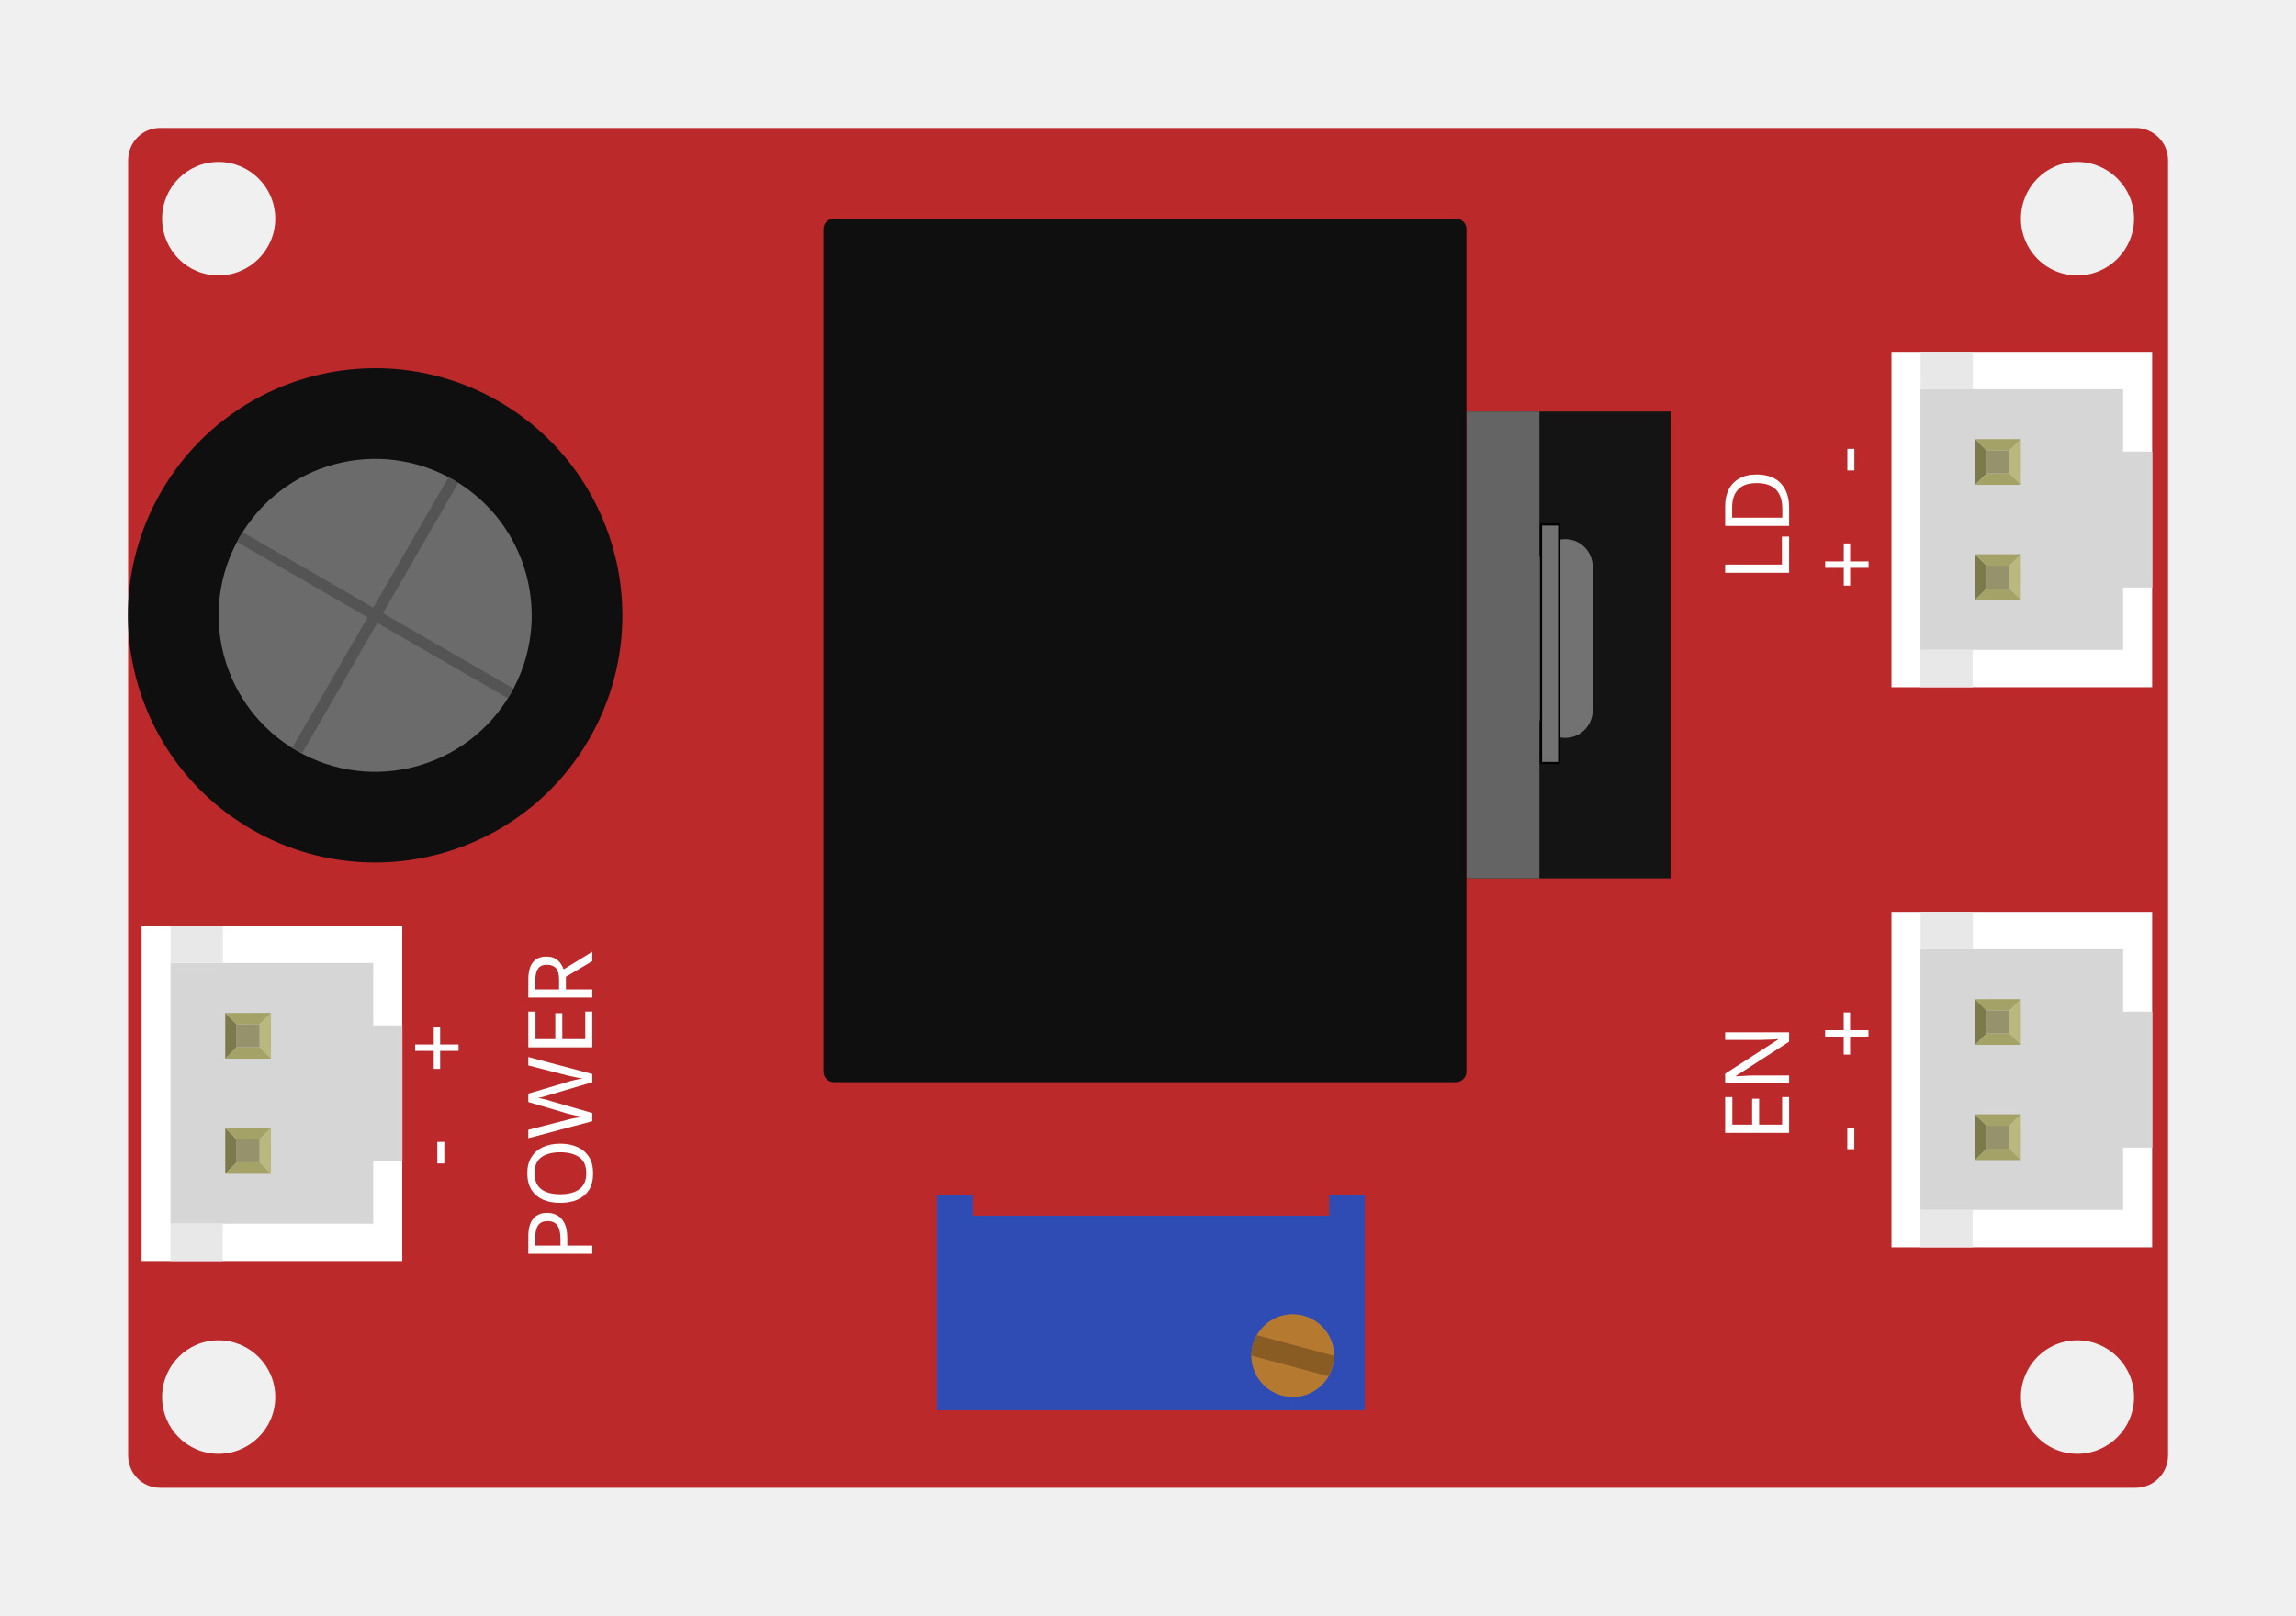
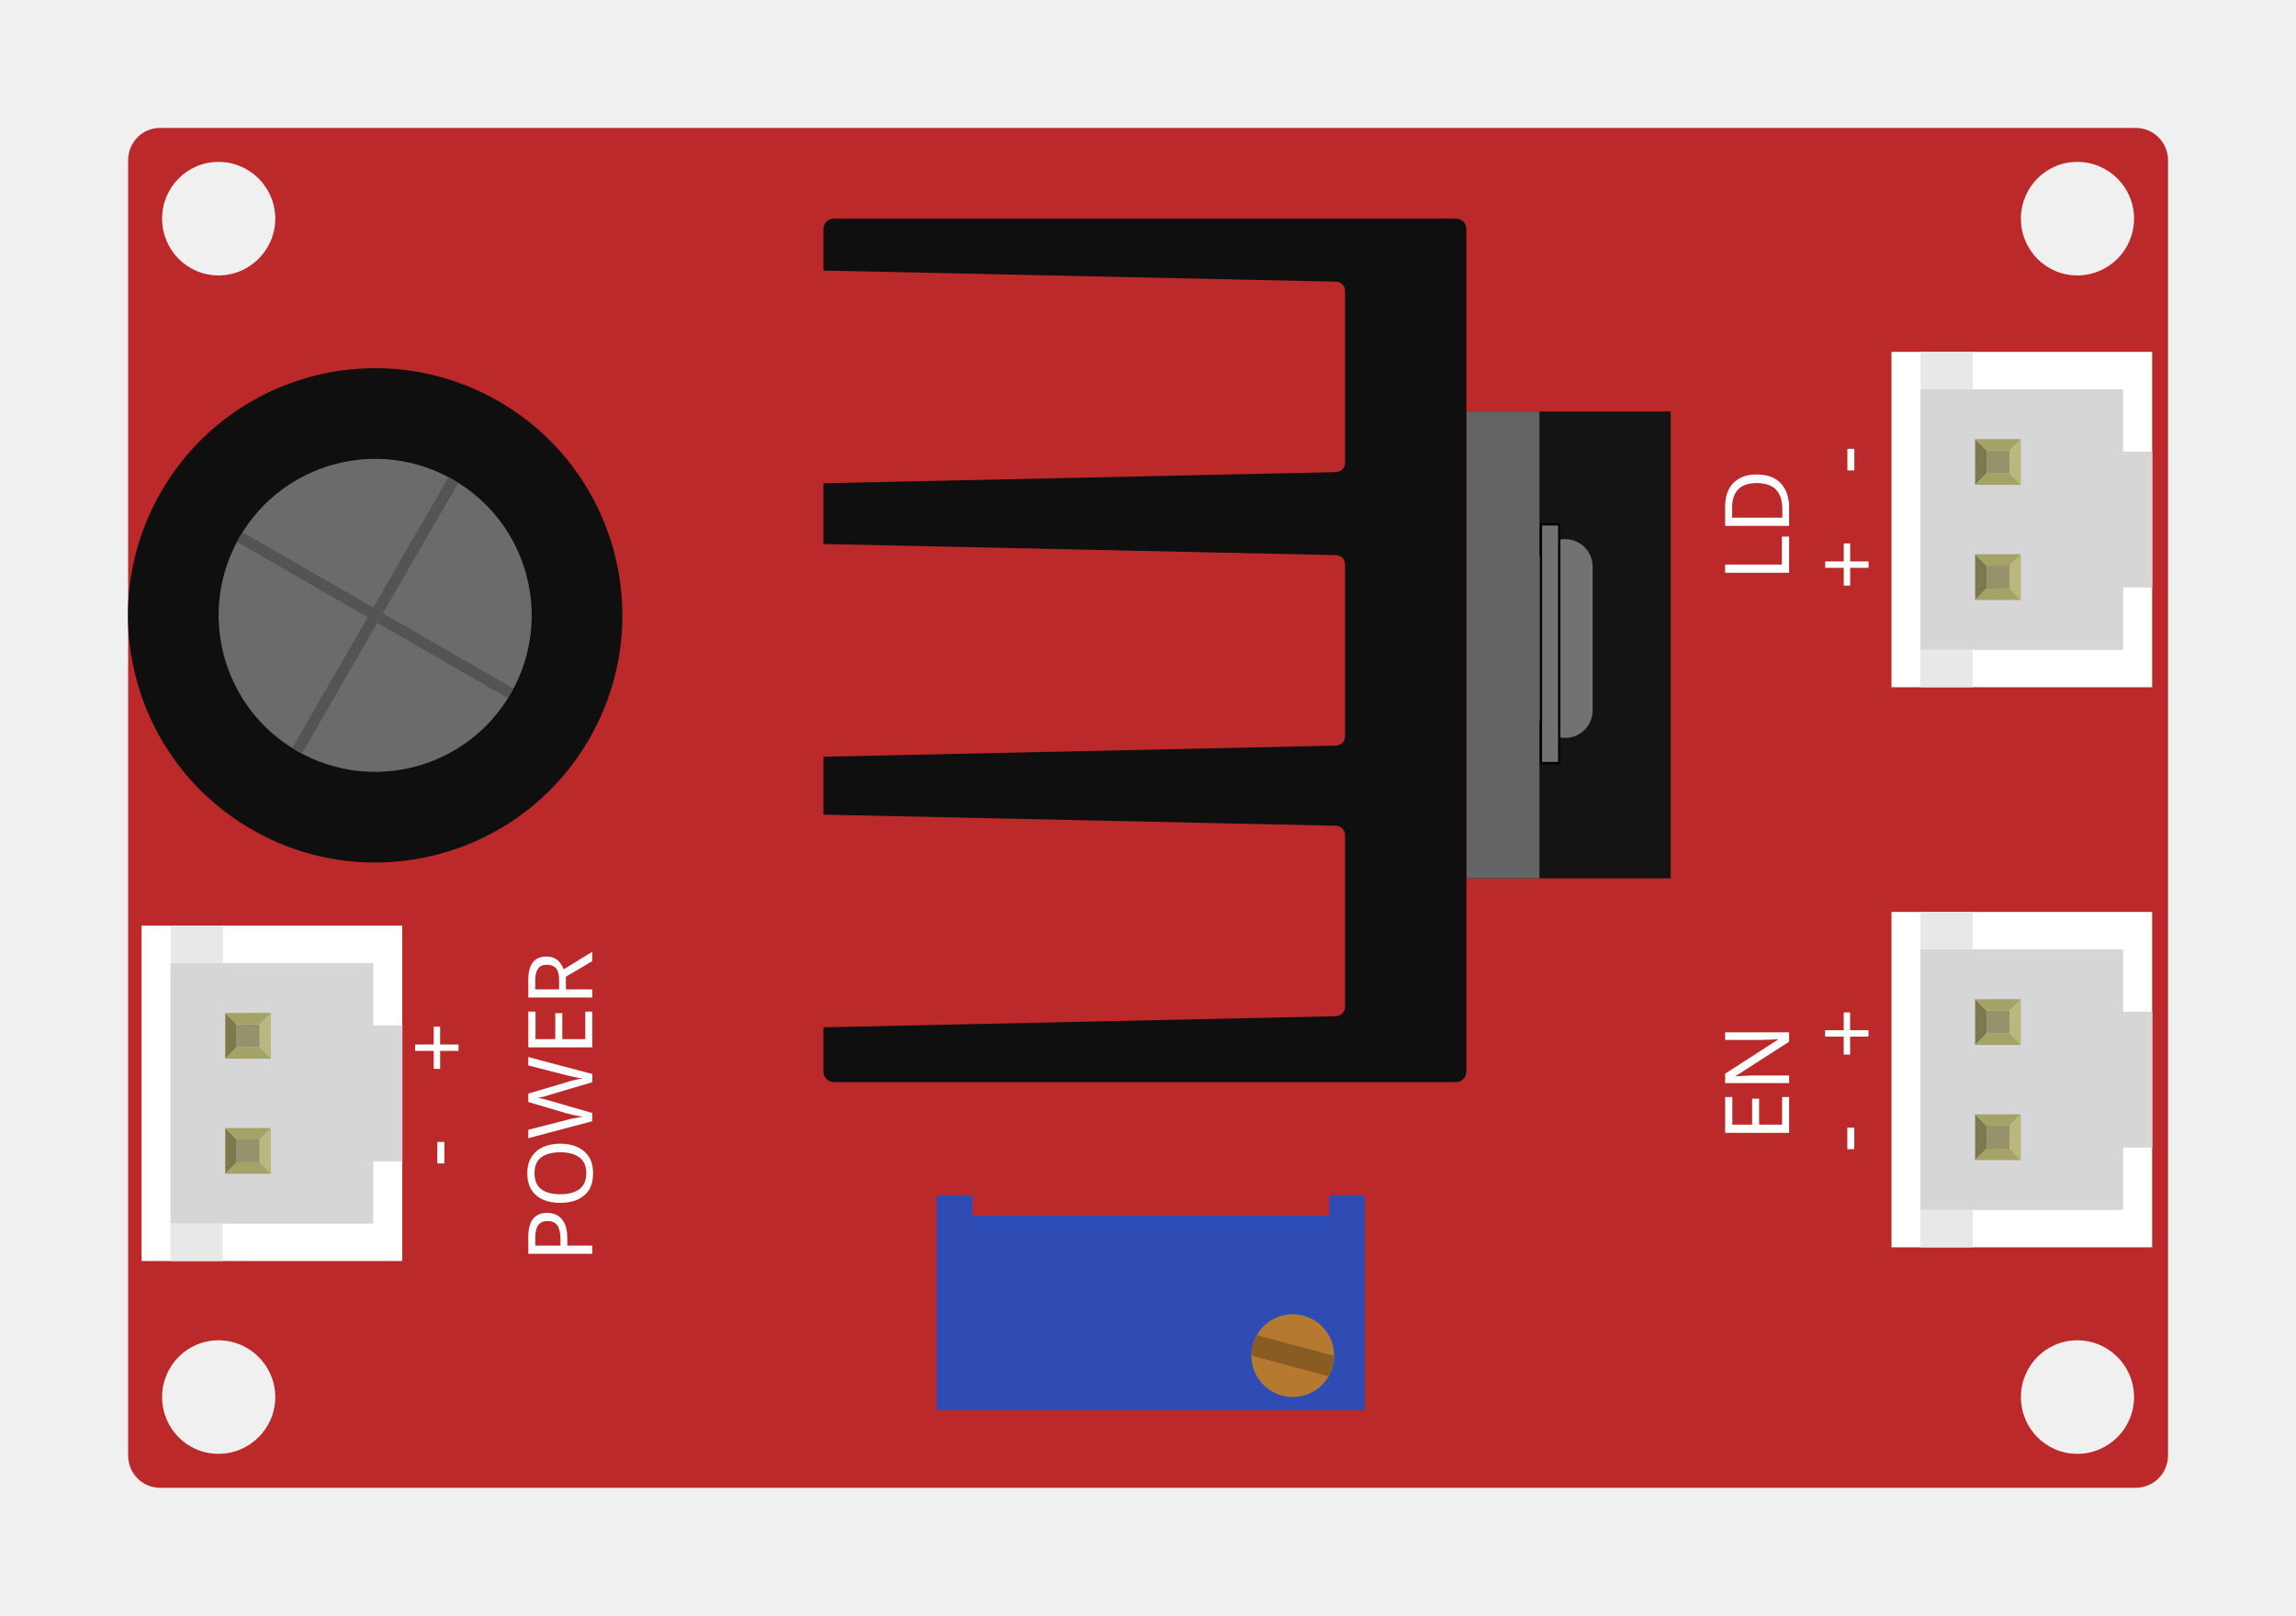
<svg xmlns="http://www.w3.org/2000/svg" width="179.452" height="126.312" id="svg2" version="1.1">
  <defs id="defs4" />
  <g id="layer1" style="display:inline" transform="translate(-78.57945,-422.2812)">
    <path style="fill:#bb292b;fill-opacity:1;stroke:none" d="m 91.094,432.281 c -1.399,0 -2.5,1.132 -2.5,2.531 l 0,101.25 c 0,1.399 1.101,2.531 2.5,2.531 l 154.406,0 c 1.399,0 2.531,-1.132 2.531,-2.531 l 0,-101.25 c 0,-1.399 -1.132,-2.531 -2.531,-2.531 l -154.406,0 z m 4.562,2.656 c 2.446,0 4.438,1.991 4.438,4.438 0,2.446 -1.991,4.438 -4.438,4.438 -2.446,0 -4.406,-1.991 -4.406,-4.438 0,-2.446 1.96,-4.438 4.406,-4.438 z m 145.281,0 c 2.446,0 4.438,1.991 4.438,4.438 0,2.446 -1.991,4.438 -4.438,4.438 -2.446,0 -4.406,-1.991 -4.406,-4.438 0,-2.446 1.96,-4.438 4.406,-4.438 z m -145.281,92.125 c 2.446,0 4.438,1.991 4.438,4.438 0,2.446 -1.991,4.438 -4.438,4.438 -2.446,0 -4.406,-1.991 -4.406,-4.438 0,-2.446 1.96,-4.438 4.406,-4.438 z m 145.281,0 c 2.446,0 4.438,1.991 4.438,4.438 0,2.446 -1.991,4.438 -4.438,4.438 -2.446,0 -4.406,-1.991 -4.406,-4.438 0,-2.446 1.96,-4.438 4.406,-4.438 z" id="rect2985" />
  </g>
  <g id="layer2" transform="translate(-78.57945,-422.2812)">
-     <rect style="fill:#0f0f0f;fill-opacity:1;stroke:none;display:inline" id="rect3824" width="50.255" height="67.51" x="142.937" y="439.37" ry="0.821" />
+     <path style="fill:#0f0f0f;fill-opacity:1;stroke:none;display:inline" d="M 65.178 17.088 C 64.723 17.088 64.357 17.455 64.357 17.91 L 64.357 21.15 L 104.404 22.02 C 104.805 22.029 105.129 22.341 105.129 22.742 L 105.129 36.186 C 105.129 36.586 104.805 36.901 104.404 36.91 L 64.357 37.779 L 64.357 42.529 L 104.404 43.398 C 104.805 43.407 105.129 43.72 105.129 44.121 L 105.129 57.566 C 105.129 57.967 104.805 58.28 104.404 58.289 L 64.357 59.158 L 64.357 63.686 L 104.404 64.555 C 104.805 64.564 105.129 64.877 105.129 65.277 L 105.129 78.721 C 105.129 79.122 104.805 79.437 104.404 79.445 L 64.357 80.314 L 64.357 83.777 C 64.357 84.232 64.723 84.598 65.178 84.598 L 113.791 84.598 C 114.246 84.598 114.611 84.232 114.611 83.777 L 114.611 17.91 C 114.611 17.455 114.246 17.088 113.791 17.088 L 65.178 17.088 z " transform="translate(78.57945,422.2812)" id="rect3824" />
    <g style="display:inline" id="g3872" transform="translate(0,2)">
      <rect ry="0" y="452.452" x="193.214" height="36.496" width="15.945" id="rect3826-7" style="fill:#141414;fill-opacity:1;stroke:none" />
      <rect ry="2.143" y="462.431" x="198.771" height="15.536" width="4.286" id="rect3850-1" style="fill:#727272;fill-opacity:1;stroke:none" />
      <rect ry="0" y="452.452" x="193.214" height="36.496" width="5.684" id="rect3826" style="fill:#646464;fill-opacity:1;stroke:none" />
      <rect y="461.275" x="199.018" height="18.661" width="1.429" id="rect3850" style="fill:#727272;fill-opacity:1;stroke:#000000;stroke-width:0.177;stroke-miterlimit:4;stroke-opacity:1;stroke-dasharray:none" />
    </g>
    <g style="display:inline" id="g3913">
      <path id="rect3878" d="m 151.781,515.719 0,16.812 33.469,0 0,-16.812 -2.781,0 0,1.594 -27.875,0 0,-1.594 -2.812,0 z" style="fill:#2f4cb5;fill-opacity:1;stroke:none" />
      <g transform="matrix(0.9659258,0.258819,-0.258819,0.9659258,142.8439,-28.48806)" id="g3909">
-         <path style="fill:#b57a2f;fill-opacity:1;stroke:none" id="path3885" d="m 192.589,525.978 c 0,0.912 -0.74,1.652 -1.652,1.652 -0.912,0 -1.652,-0.74 -1.652,-1.652 0,-0.912 0.74,-1.652 1.652,-1.652 0.912,0 1.652,0.74 1.652,1.652 z" transform="matrix(1.959459,0,0,1.959459,-194.5137,-502.3737)" />
+         <path style="fill:#b57a2f;fill-opacity:1;stroke:none" id="path3885" d="m 192.589,525.978 a 1.652,1.652 0 0 1 -1.652,1.652 1.652,1.652 0 0 1 -1.652,-1.652 1.652,1.652 0 0 1 1.652,-1.652 1.652,1.652 0 0 1 1.652,1.652 z" transform="matrix(1.959459,0,0,1.959459,-194.5137,-502.3737)" />
        <path style="fill:#895c24;fill-opacity:1;stroke:none" d="m 176.5,527.438 c -0.069,0.262 -0.125,0.529 -0.125,0.812 0,0.291 0.053,0.575 0.125,0.844 l 6.219,0 c 0.072,-0.268 0.125,-0.553 0.125,-0.844 0,-0.284 -0.057,-0.55 -0.125,-0.812 l -6.219,0 z" id="rect3887" />
      </g>
    </g>
    <g style="display:inline" id="g3991" transform="matrix(0.8660254,0.5,-0.5,0.8660254,249.6501,9.069127)">
-       <path transform="translate(17.61946,-8.838817)" d="m 109.602,479.227 c 0,10.67 -8.649,19.319 -19.319,19.319 -10.67,0 -19.319,-8.649 -19.319,-19.319 0,-10.67 8.649,-19.319 19.319,-19.319 10.67,0 19.319,8.649 19.319,19.319 z" id="path3919" style="fill:#0f0f0f;fill-opacity:1;stroke:none" />
+       <path transform="translate(17.61946,-8.838817)" d="M 109.602,479.227 A 19.319,19.319 0 0 1 90.282,498.546 19.319,19.319 0 0 1 70.963,479.227 19.319,19.319 0 0 1 90.282,459.908 19.319,19.319 0 0 1 109.602,479.227 Z" id="path3919" style="fill:#0f0f0f;fill-opacity:1;stroke:none" />
      <g id="g3986">
-         <path style="fill:#6b6b6b;fill-opacity:1;stroke:none" id="path3919-3" d="m 109.602,479.227 c 0,10.67 -8.649,19.319 -19.319,19.319 -10.67,0 -19.319,-8.649 -19.319,-19.319 0,-10.67 8.649,-19.319 19.319,-19.319 10.67,0 19.319,8.649 19.319,19.319 z" transform="matrix(0.6331822,0,0,0.6331822,50.73664,166.9501)" />
+         <path style="fill:#6b6b6b;fill-opacity:1;stroke:none" id="path3919-3" d="M 109.602,479.227 A 19.319,19.319 0 0 1 90.282,498.546 19.319,19.319 0 0 1 70.963,479.227 19.319,19.319 0 0 1 90.282,459.908 19.319,19.319 0 0 1 109.602,479.227 Z" transform="matrix(0.6331822,0,0,0.6331822,50.73664,166.9501)" />
        <path style="fill:#545454;fill-opacity:1;stroke:none" d="m 95.688,469.938 c -0.005,0.147 -0.031,0.29 -0.031,0.438 0,0.148 0.026,0.291 0.031,0.438 l 24.406,0 c 0.005,-0.147 0.031,-0.29 0.031,-0.438 0,-0.148 -0.026,-0.291 -0.031,-0.438 l -24.406,0 z" id="rect3939" />
        <path style="fill:#545454;fill-opacity:1;stroke:none" d="m 107.906,458.156 c -0.144,0 -0.294,0.026 -0.438,0.031 l 0,24.375 c 0.143,0.005 0.293,0.031 0.438,0.031 0.148,0 0.291,-0.026 0.438,-0.031 l 0,-24.375 c -0.147,-0.005 -0.29,-0.031 -0.438,-0.031 z" id="rect3939-9" />
      </g>
    </g>
    <g style="display:inline" id="g12383" transform="translate(-16.65282,-13.11023)">
      <g transform="translate(2.059166,10.24044)" id="g12370">
        <rect style="fill:#ffffff;fill-opacity:1;stroke:none" id="rect3998" width="20.374" height="26.22" x="104.24" y="497.515" />
        <g id="g4063">
          <path id="rect3998-9" d="m 106.5,500.438 0,20.375 15.844,0 0,-4.875 2.281,0 0,-10.625 -2.281,0 0,-4.875 -15.844,0 z" style="fill:#d6d6d6;fill-opacity:1;stroke:none" />
          <rect y="497.515" x="106.513" height="2.922" width="4.085" id="rect3998-9-1" style="fill:#e8e8e8;fill-opacity:1;stroke:none" />
          <rect y="520.812" x="106.5" height="2.922" width="4.085" id="rect3998-9-1-3" style="fill:#e8e8e8;fill-opacity:1;stroke:none" />
        </g>
      </g>
      <g transform="matrix(0.02500127,0,0,0.02500127,81.7743,384.0344)" id="g6503-3">
        <polygon style="fill:#7c7a4c" transform="matrix(45.91498,0,0,45.91498,-14143.485,-14447.205)" points="335.097,428.371 335.097,431.488 335.874,430.71 335.874,429.148 " id="polygon119838-16" />
        <polygon style="fill:#a5a267" transform="matrix(45.91498,0,0,45.91498,-14143.485,-14447.205)" points="338.213,428.371 335.096,428.372 335.874,429.148 337.435,429.148 " id="polygon119840-0" />
        <polygon style="fill:#bab77f" transform="matrix(45.91498,0,0,45.91498,-14143.485,-14447.205)" points="338.211,431.488 338.211,428.371 337.435,429.148 337.435,430.71 " id="polygon119842-3" />
        <polygon style="fill:#a5a267" transform="matrix(45.91498,0,0,45.91498,-14143.485,-14447.205)" points="335.096,431.488 338.213,431.487 337.435,430.711 335.874,430.711 " id="polygon119844-8" />
        <rect style="fill:#96936c" x="1278.163" y="5257.129" width="71.673" height="71.719" id="rect119846-25" />
      </g>
      <g transform="matrix(0.02500127,0,0,0.02500127,81.77433,393.0347)" id="g6503-8-8" style="display:inline">
        <polygon style="fill:#7c7a4c" transform="matrix(45.91498,0,0,45.91498,-14143.485,-14447.205)" points="335.097,431.488 335.874,430.71 335.874,429.148 335.097,428.371 " id="polygon119838-8-4" />
        <polygon style="fill:#a5a267" transform="matrix(45.91498,0,0,45.91498,-14143.485,-14447.205)" points="335.096,428.372 335.874,429.148 337.435,429.148 338.213,428.371 " id="polygon119840-6-3" />
        <polygon style="fill:#bab77f" transform="matrix(45.91498,0,0,45.91498,-14143.485,-14447.205)" points="338.211,428.371 337.435,429.148 337.435,430.71 338.211,431.488 " id="polygon119842-5-6" />
        <polygon style="fill:#a5a267" transform="matrix(45.91498,0,0,45.91498,-14143.485,-14447.205)" points="338.213,431.487 337.435,430.711 335.874,430.711 335.096,431.488 " id="polygon119844-1-3" />
        <rect style="fill:#96936c" x="1278.163" y="5257.129" width="71.673" height="71.719" id="rect119846-3-0" />
      </g>
    </g>
    <g style="display:inline" id="g12383-0" transform="translate(120.1155,-14.18251)">
      <g transform="translate(2.059166,10.24044)" id="g12370-9">
        <rect style="fill:#ffffff;fill-opacity:1;stroke:none" id="rect3998-2" width="20.374" height="26.22" x="104.24" y="497.515" />
        <g id="g4063-1">
          <path id="rect3998-9-3" d="m 106.5,500.438 0,20.375 15.844,0 0,-4.875 2.281,0 0,-10.625 -2.281,0 0,-4.875 -15.844,0 z" style="fill:#d6d6d6;fill-opacity:1;stroke:none" />
          <rect y="497.515" x="106.513" height="2.922" width="4.085" id="rect3998-9-1-7" style="fill:#e8e8e8;fill-opacity:1;stroke:none" />
          <rect y="520.812" x="106.5" height="2.922" width="4.085" id="rect3998-9-1-3-4" style="fill:#e8e8e8;fill-opacity:1;stroke:none" />
        </g>
      </g>
      <g transform="matrix(0.02500127,0,0,0.02500127,81.7743,384.0344)" id="g6503-3-1">
        <polygon style="fill:#7c7a4c" transform="matrix(45.91498,0,0,45.91498,-14143.485,-14447.205)" points="335.874,429.148 335.097,428.371 335.097,431.488 335.874,430.71 " id="polygon119838-16-9" />
        <polygon style="fill:#a5a267" transform="matrix(45.91498,0,0,45.91498,-14143.485,-14447.205)" points="337.435,429.148 338.213,428.371 335.096,428.372 335.874,429.148 " id="polygon119840-0-1" />
        <polygon style="fill:#bab77f" transform="matrix(45.91498,0,0,45.91498,-14143.485,-14447.205)" points="337.435,430.71 338.211,431.488 338.211,428.371 337.435,429.148 " id="polygon119842-3-8" />
        <polygon style="fill:#a5a267" transform="matrix(45.91498,0,0,45.91498,-14143.485,-14447.205)" points="335.874,430.711 335.096,431.488 338.213,431.487 337.435,430.711 " id="polygon119844-8-6" />
        <rect style="fill:#96936c" x="1278.163" y="5257.129" width="71.673" height="71.719" id="rect119846-25-0" />
      </g>
      <g transform="matrix(0.02500127,0,0,0.02500127,81.77433,393.0347)" id="g6503-8-8-4" style="display:inline">
        <polygon style="fill:#7c7a4c" transform="matrix(45.91498,0,0,45.91498,-14143.485,-14447.205)" points="335.097,428.371 335.097,431.488 335.874,430.71 335.874,429.148 " id="polygon119838-8-4-2" />
        <polygon style="fill:#a5a267" transform="matrix(45.91498,0,0,45.91498,-14143.485,-14447.205)" points="338.213,428.371 335.096,428.372 335.874,429.148 337.435,429.148 " id="polygon119840-6-3-5" />
        <polygon style="fill:#bab77f" transform="matrix(45.91498,0,0,45.91498,-14143.485,-14447.205)" points="338.211,431.488 338.211,428.371 337.435,429.148 337.435,430.71 " id="polygon119842-5-6-2" />
        <polygon style="fill:#a5a267" transform="matrix(45.91498,0,0,45.91498,-14143.485,-14447.205)" points="335.096,431.488 338.213,431.487 337.435,430.711 335.874,430.711 " id="polygon119844-1-3-3" />
        <rect style="fill:#96936c" x="1278.163" y="5257.129" width="71.673" height="71.719" id="rect119846-3-0-1" />
      </g>
    </g>
    <g style="display:inline" id="g12383-7" transform="translate(120.1155,-57.96823)">
      <g transform="translate(2.059166,10.24044)" id="g12370-1">
        <rect style="fill:#ffffff;fill-opacity:1;stroke:none" id="rect3998-4" width="20.374" height="26.22" x="104.24" y="497.515" />
        <g id="g4063-5">
          <path id="rect3998-9-6" d="m 106.5,500.438 0,20.375 15.844,0 0,-4.875 2.281,0 0,-10.625 -2.281,0 0,-4.875 -15.844,0 z" style="fill:#d6d6d6;fill-opacity:1;stroke:none" />
          <rect y="497.515" x="106.513" height="2.922" width="4.085" id="rect3998-9-1-37" style="fill:#e8e8e8;fill-opacity:1;stroke:none" />
          <rect y="520.812" x="106.5" height="2.922" width="4.085" id="rect3998-9-1-3-5" style="fill:#e8e8e8;fill-opacity:1;stroke:none" />
        </g>
      </g>
      <g transform="matrix(0.02500127,0,0,0.02500127,81.7743,384.0344)" id="g6503-3-4">
        <polygon style="fill:#7c7a4c" transform="matrix(45.91498,0,0,45.91498,-14143.485,-14447.205)" points="335.097,431.488 335.874,430.71 335.874,429.148 335.097,428.371 " id="polygon119838-16-5" />
        <polygon style="fill:#a5a267" transform="matrix(45.91498,0,0,45.91498,-14143.485,-14447.205)" points="335.096,428.372 335.874,429.148 337.435,429.148 338.213,428.371 " id="polygon119840-0-8" />
        <polygon style="fill:#bab77f" transform="matrix(45.91498,0,0,45.91498,-14143.485,-14447.205)" points="338.211,428.371 337.435,429.148 337.435,430.71 338.211,431.488 " id="polygon119842-3-7" />
        <polygon style="fill:#a5a267" transform="matrix(45.91498,0,0,45.91498,-14143.485,-14447.205)" points="338.213,431.487 337.435,430.711 335.874,430.711 335.096,431.488 " id="polygon119844-8-5" />
        <rect style="fill:#96936c" x="1278.163" y="5257.129" width="71.673" height="71.719" id="rect119846-25-9" />
      </g>
      <g transform="matrix(0.02500127,0,0,0.02500127,81.77433,393.0347)" id="g6503-8-8-2" style="display:inline">
        <polygon style="fill:#7c7a4c" transform="matrix(45.91498,0,0,45.91498,-14143.485,-14447.205)" points="335.874,430.71 335.874,429.148 335.097,428.371 335.097,431.488 " id="polygon119838-8-4-9" />
        <polygon style="fill:#a5a267" transform="matrix(45.91498,0,0,45.91498,-14143.485,-14447.205)" points="335.874,429.148 337.435,429.148 338.213,428.371 335.096,428.372 " id="polygon119840-6-3-3" />
        <polygon style="fill:#bab77f" transform="matrix(45.91498,0,0,45.91498,-14143.485,-14447.205)" points="337.435,429.148 337.435,430.71 338.211,431.488 338.211,428.371 " id="polygon119842-5-6-1" />
        <polygon style="fill:#a5a267" transform="matrix(45.91498,0,0,45.91498,-14143.485,-14447.205)" points="337.435,430.711 335.874,430.711 335.096,431.488 338.213,431.487 " id="polygon119844-1-3-5" />
        <rect style="fill:#96936c" x="1278.163" y="5257.129" width="71.673" height="71.719" id="rect119846-3-0-4" />
      </g>
    </g>
  </g>
  <g id="layer3" style="display:inline" transform="translate(-78.57945,-422.2812)">
    <text xml:space="preserve" style="font-size:7.329px;font-style:normal;font-weight:normal;line-height:125%;letter-spacing:0px;word-spacing:0px;fill:#ffffff;fill-opacity:1;stroke:none;display:inline;font-family:Sans" x="-520.971" y="124.87" id="text12584" transform="matrix(0,-1,1,0,0,0)">
      <tspan id="tspan12586" x="-520.971" y="124.87" style="font-size:7px">POWER</tspan>
    </text>
    <text xml:space="preserve" style="font-size:7.329px;font-style:normal;font-weight:normal;line-height:125%;letter-spacing:0px;word-spacing:0px;fill:#ffffff;fill-opacity:1;stroke:none;display:inline;font-family:Sans" x="-511.517" y="218.415" id="text12584-1" transform="matrix(0,-1,1,0,0,0)">
      <tspan id="tspan12586-4" x="-511.517" y="218.415" style="font-size:7px">EN</tspan>
    </text>
    <text xml:space="preserve" style="font-size:7.329px;font-style:normal;font-weight:normal;line-height:125%;letter-spacing:0px;word-spacing:0px;fill:#ffffff;fill-opacity:1;stroke:none;display:inline;font-family:Sans" x="-467.731" y="218.415" id="text12584-1-3" transform="matrix(0,-1,1,0,0,0)">
      <tspan id="tspan12586-4-6" x="-467.731" y="218.415" style="font-size:7px">LD</tspan>
    </text>
    <g style="display:inline" id="g12660">
      <text transform="matrix(0,-1,1,0,0,0)" id="text12584-1-7" y="115.199" x="-506.189" style="font-size:7.329px;font-style:normal;font-weight:normal;line-height:125%;letter-spacing:0px;word-spacing:0px;fill:#ffffff;fill-opacity:1;stroke:none;font-family:Sans" xml:space="preserve">
        <tspan style="font-size:7px" y="115.199" x="-506.189" id="tspan12586-4-1">+</tspan>
      </text>
      <text transform="matrix(0,-1,1,0,0,0)" id="text12584-1-7-7" y="114.918" x="-513.519" style="font-size:7.329px;font-style:normal;font-weight:normal;line-height:125%;letter-spacing:0px;word-spacing:0px;fill:#ffffff;fill-opacity:1;stroke:none;font-family:Sans" xml:space="preserve">
        <tspan style="font-size:7px" y="114.918" x="-513.519" id="tspan12586-4-1-3">-</tspan>
      </text>
    </g>
    <g style="display:inline" transform="translate(110.2006,-1.116847)" id="g12660-8">
      <text transform="matrix(0,-1,1,0,0,0)" id="text12584-1-7-4" y="115.199" x="-506.189" style="font-size:7.329px;font-style:normal;font-weight:normal;line-height:125%;letter-spacing:0px;word-spacing:0px;fill:#ffffff;fill-opacity:1;stroke:none;font-family:Sans" xml:space="preserve">
        <tspan style="font-size:7px" y="115.199" x="-506.189" id="tspan12586-4-1-8">+</tspan>
      </text>
      <text transform="matrix(0,-1,1,0,0,0)" id="text12584-1-7-7-7" y="114.918" x="-513.519" style="font-size:7.329px;font-style:normal;font-weight:normal;line-height:125%;letter-spacing:0px;word-spacing:0px;fill:#ffffff;fill-opacity:1;stroke:none;font-family:Sans" xml:space="preserve">
        <tspan style="font-size:7px" y="114.918" x="-513.519" id="tspan12586-4-1-3-1">-</tspan>
      </text>
    </g>
    <g style="display:inline" transform="matrix(1,0,0,-1,110.2056,970.6093)" id="g12660-8-2">
      <text transform="matrix(0,-1,1,0,0,0)" id="text12584-1-7-4-3" y="115.199" x="-506.189" style="font-size:7.329px;font-style:normal;font-weight:normal;line-height:125%;letter-spacing:0px;word-spacing:0px;fill:#ffffff;fill-opacity:1;stroke:none;font-family:Sans" xml:space="preserve">
        <tspan style="font-size:7px" y="115.199" x="-506.189" id="tspan12586-4-1-8-1">+</tspan>
      </text>
      <text transform="matrix(0,-1,1,0,0,0)" id="text12584-1-7-7-7-1" y="114.918" x="-513.519" style="font-size:7.329px;font-style:normal;font-weight:normal;line-height:125%;letter-spacing:0px;word-spacing:0px;fill:#ffffff;fill-opacity:1;stroke:none;font-family:Sans" xml:space="preserve">
        <tspan style="font-size:7px" y="114.918" x="-513.519" id="tspan12586-4-1-3-1-0">-</tspan>
      </text>
    </g>
  </g>
</svg>
